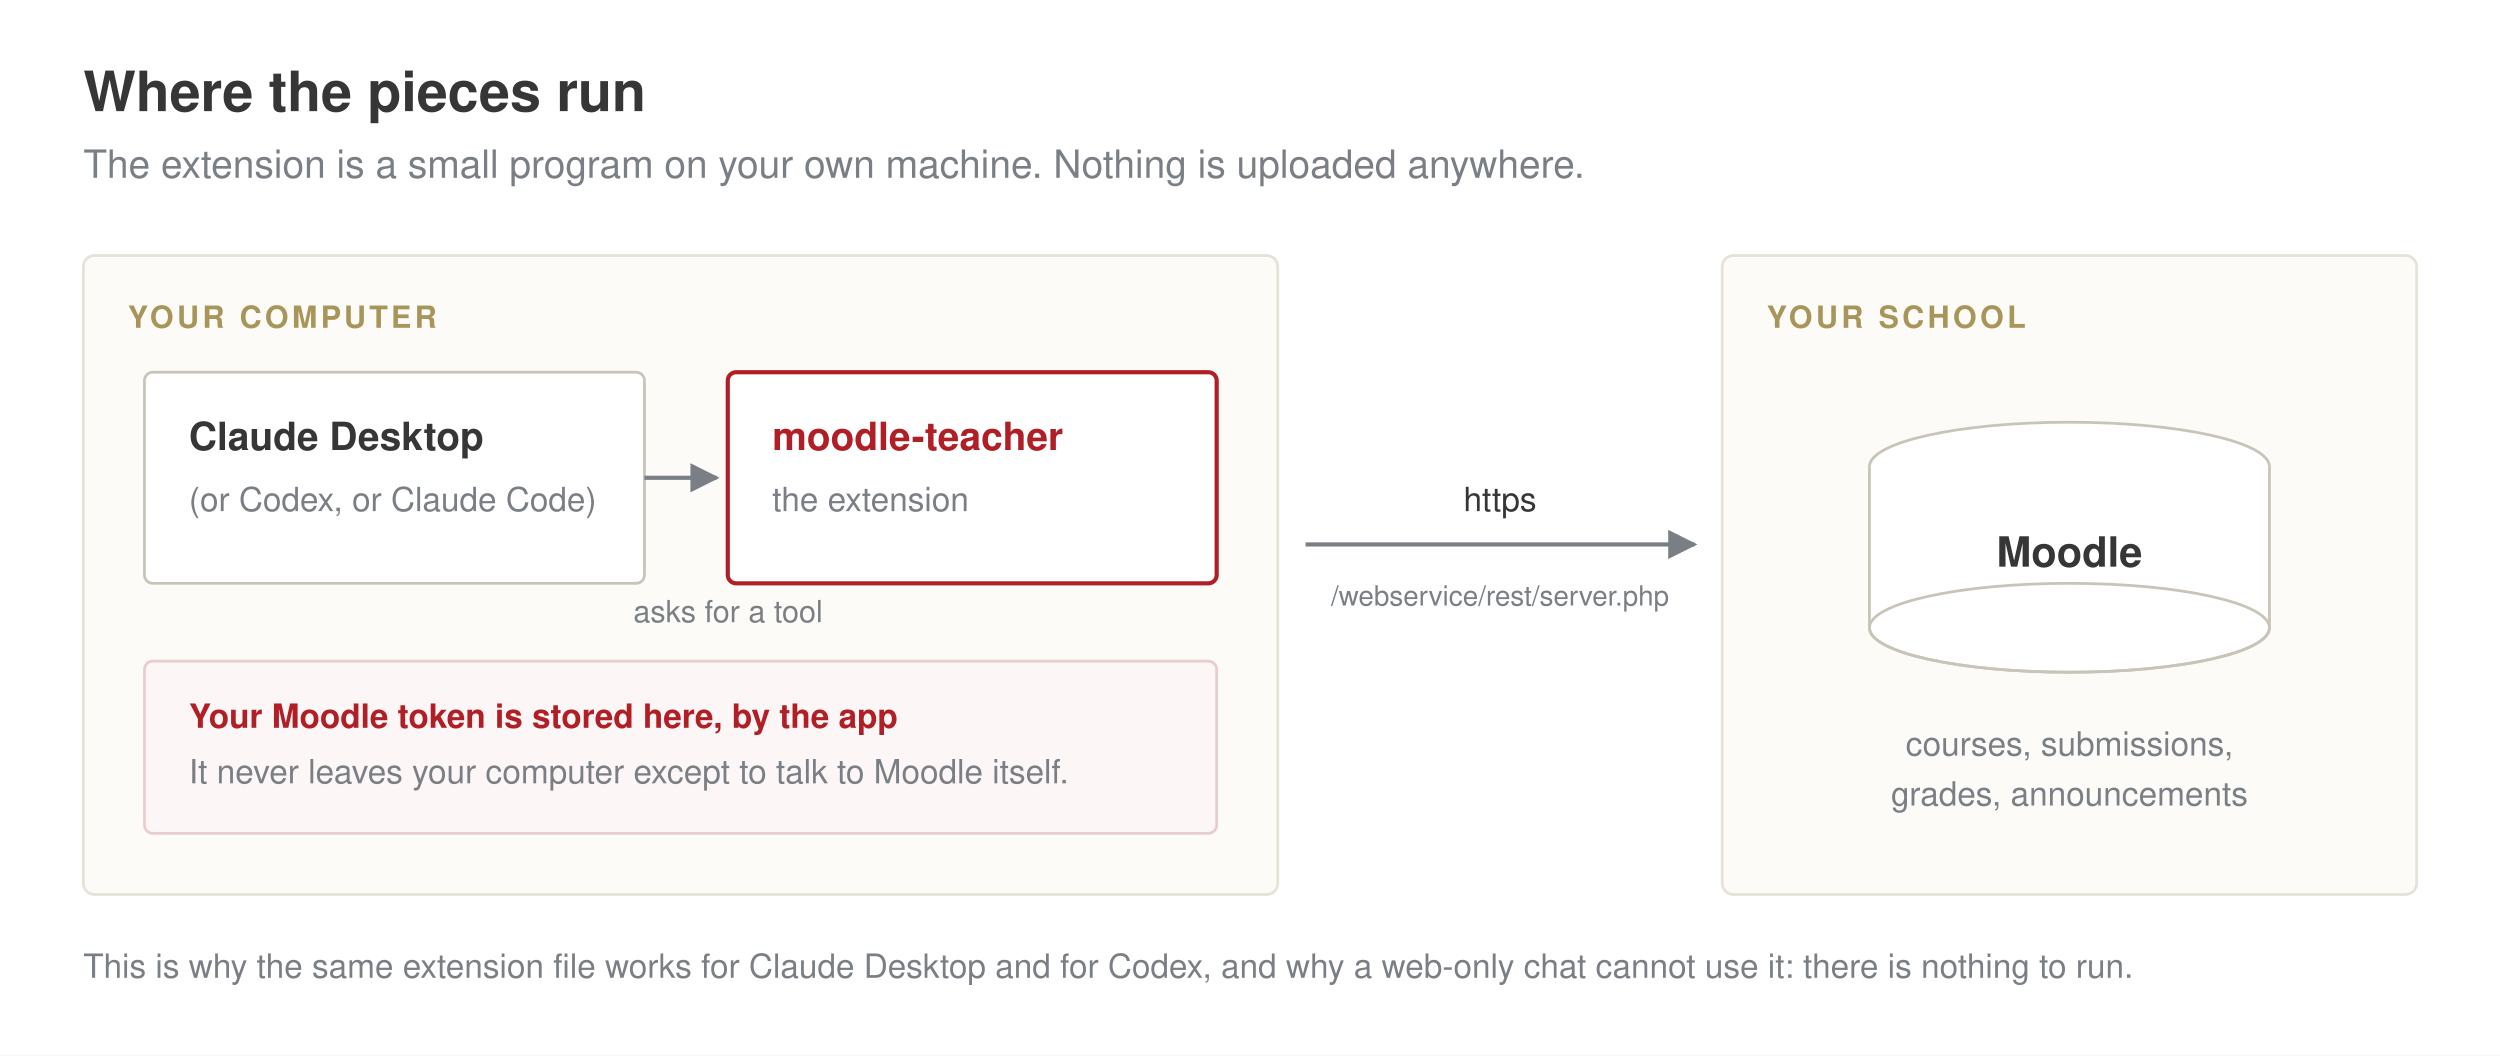
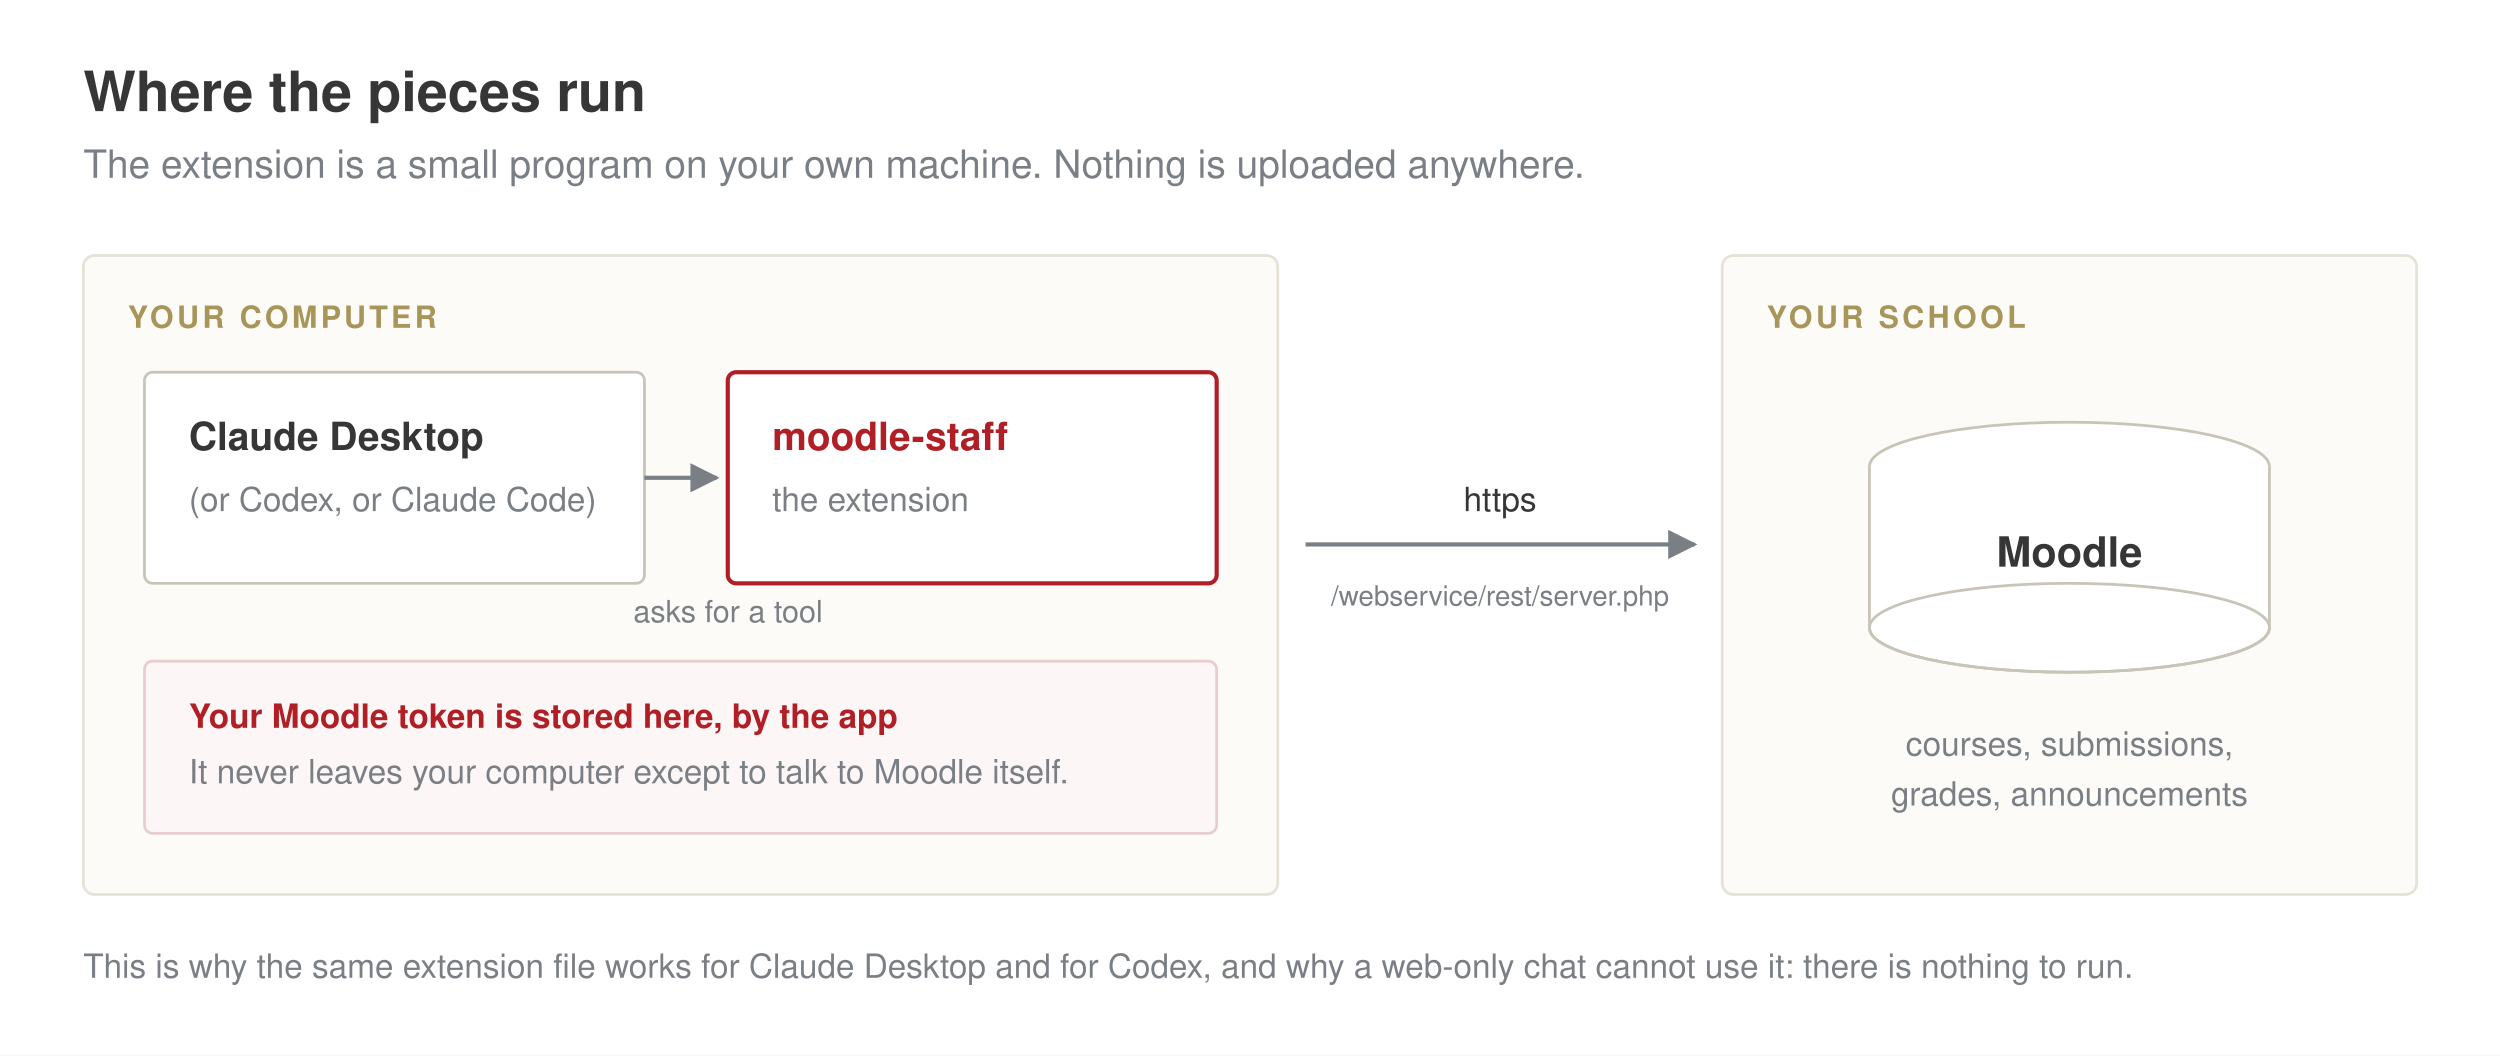
<svg xmlns="http://www.w3.org/2000/svg" viewBox="0 0 900 380" width="900" height="380" font-family="-apple-system, BlinkMacSystemFont, 'Segoe UI', Helvetica, Arial, sans-serif">
  <rect width="900" height="380" fill="#ffffff" />
  <text x="30" y="40" font-size="20" font-weight="700" fill="#363636">Where the pieces run</text>
  <text x="30" y="64" font-size="14" fill="#7a7f85">The extension is a small program on your own machine. Nothing is uploaded anywhere.</text>
  <rect x="30" y="92" width="430" height="230" rx="4" fill="#fcfbf8" stroke="#e6e2d8" />
  <text x="46" y="118" font-size="11" font-weight="700" letter-spacing="1.2" fill="#a8955a">YOUR COMPUTER</text>
  <rect x="52" y="134" width="180" height="76" rx="3" fill="#ffffff" stroke="#c9c4b8" />
  <text x="68" y="162" font-size="14" font-weight="600" fill="#363636">Claude Desktop</text>
  <text x="68" y="184" font-size="12" fill="#7a7f85">(or Codex, or Claude Code)</text>
  <rect x="262" y="134" width="176" height="76" rx="3" fill="#ffffff" stroke="#AF1F25" stroke-width="1.5" />
-   <text x="278" y="162" font-size="14" font-weight="600" fill="#AF1F25">moodle-teacher</text>
+   <text x="278" y="162" font-size="14" font-weight="600" fill="#AF1F25">moodle-staff</text>
  <text x="278" y="184" font-size="12" fill="#7a7f85">the extension</text>
  <path d="M232 172 L258 172" stroke="#7a7f85" stroke-width="1.5" marker-end="url(#a)" />
  <text x="228" y="224" font-size="11" fill="#7a7f85">asks for a tool</text>
  <rect x="52" y="238" width="386" height="62" rx="3" fill="#fdf6f6" stroke="#e8cdce" />
  <text x="68" y="262" font-size="12" font-weight="600" fill="#AF1F25">Your Moodle token is stored here, by the app</text>
  <text x="68" y="282" font-size="12" fill="#7a7f85">It never leaves your computer except to talk to Moodle itself.</text>
  <path d="M470 196 L610 196" stroke="#7a7f85" stroke-width="1.5" marker-end="url(#a)" />
  <text x="540" y="184" font-size="12" fill="#363636" text-anchor="middle">https</text>
  <text x="540" y="218" font-size="10" fill="#7a7f85" text-anchor="middle">/webservice/rest/server.php</text>
  <rect x="620" y="92" width="250" height="230" rx="4" fill="#fcfbf8" stroke="#e6e2d8" />
  <text x="636" y="118" font-size="11" font-weight="700" letter-spacing="1.2" fill="#a8955a">YOUR SCHOOL</text>
  <ellipse cx="745" cy="168" rx="72" ry="16" fill="#ffffff" stroke="#c9c4b8" />
  <path d="M673 168 v58 a72 16 0 0 0 144 0 v-58" fill="#ffffff" stroke="#c9c4b8" />
  <ellipse cx="745" cy="226" rx="72" ry="16" fill="none" stroke="#c9c4b8" />
  <text x="745" y="204" font-size="15" font-weight="600" fill="#363636" text-anchor="middle">Moodle</text>
  <text x="745" y="272" font-size="12" fill="#7a7f85" text-anchor="middle">courses, submissions,</text>
  <text x="745" y="290" font-size="12" fill="#7a7f85" text-anchor="middle">grades, announcements</text>
  <text x="30" y="352" font-size="12" fill="#7a7f85">This is why the same extension file works for Claude Desktop and for Codex, and why a web-only chat cannot use it: there is nothing to run.</text>
  <defs>
    <marker id="a" viewBox="0 0 10 10" refX="9" refY="5" markerWidth="7" markerHeight="7" orient="auto">
      <path d="M0 0 L10 5 L0 10 z" fill="#7a7f85" />
    </marker>
  </defs>
</svg>
